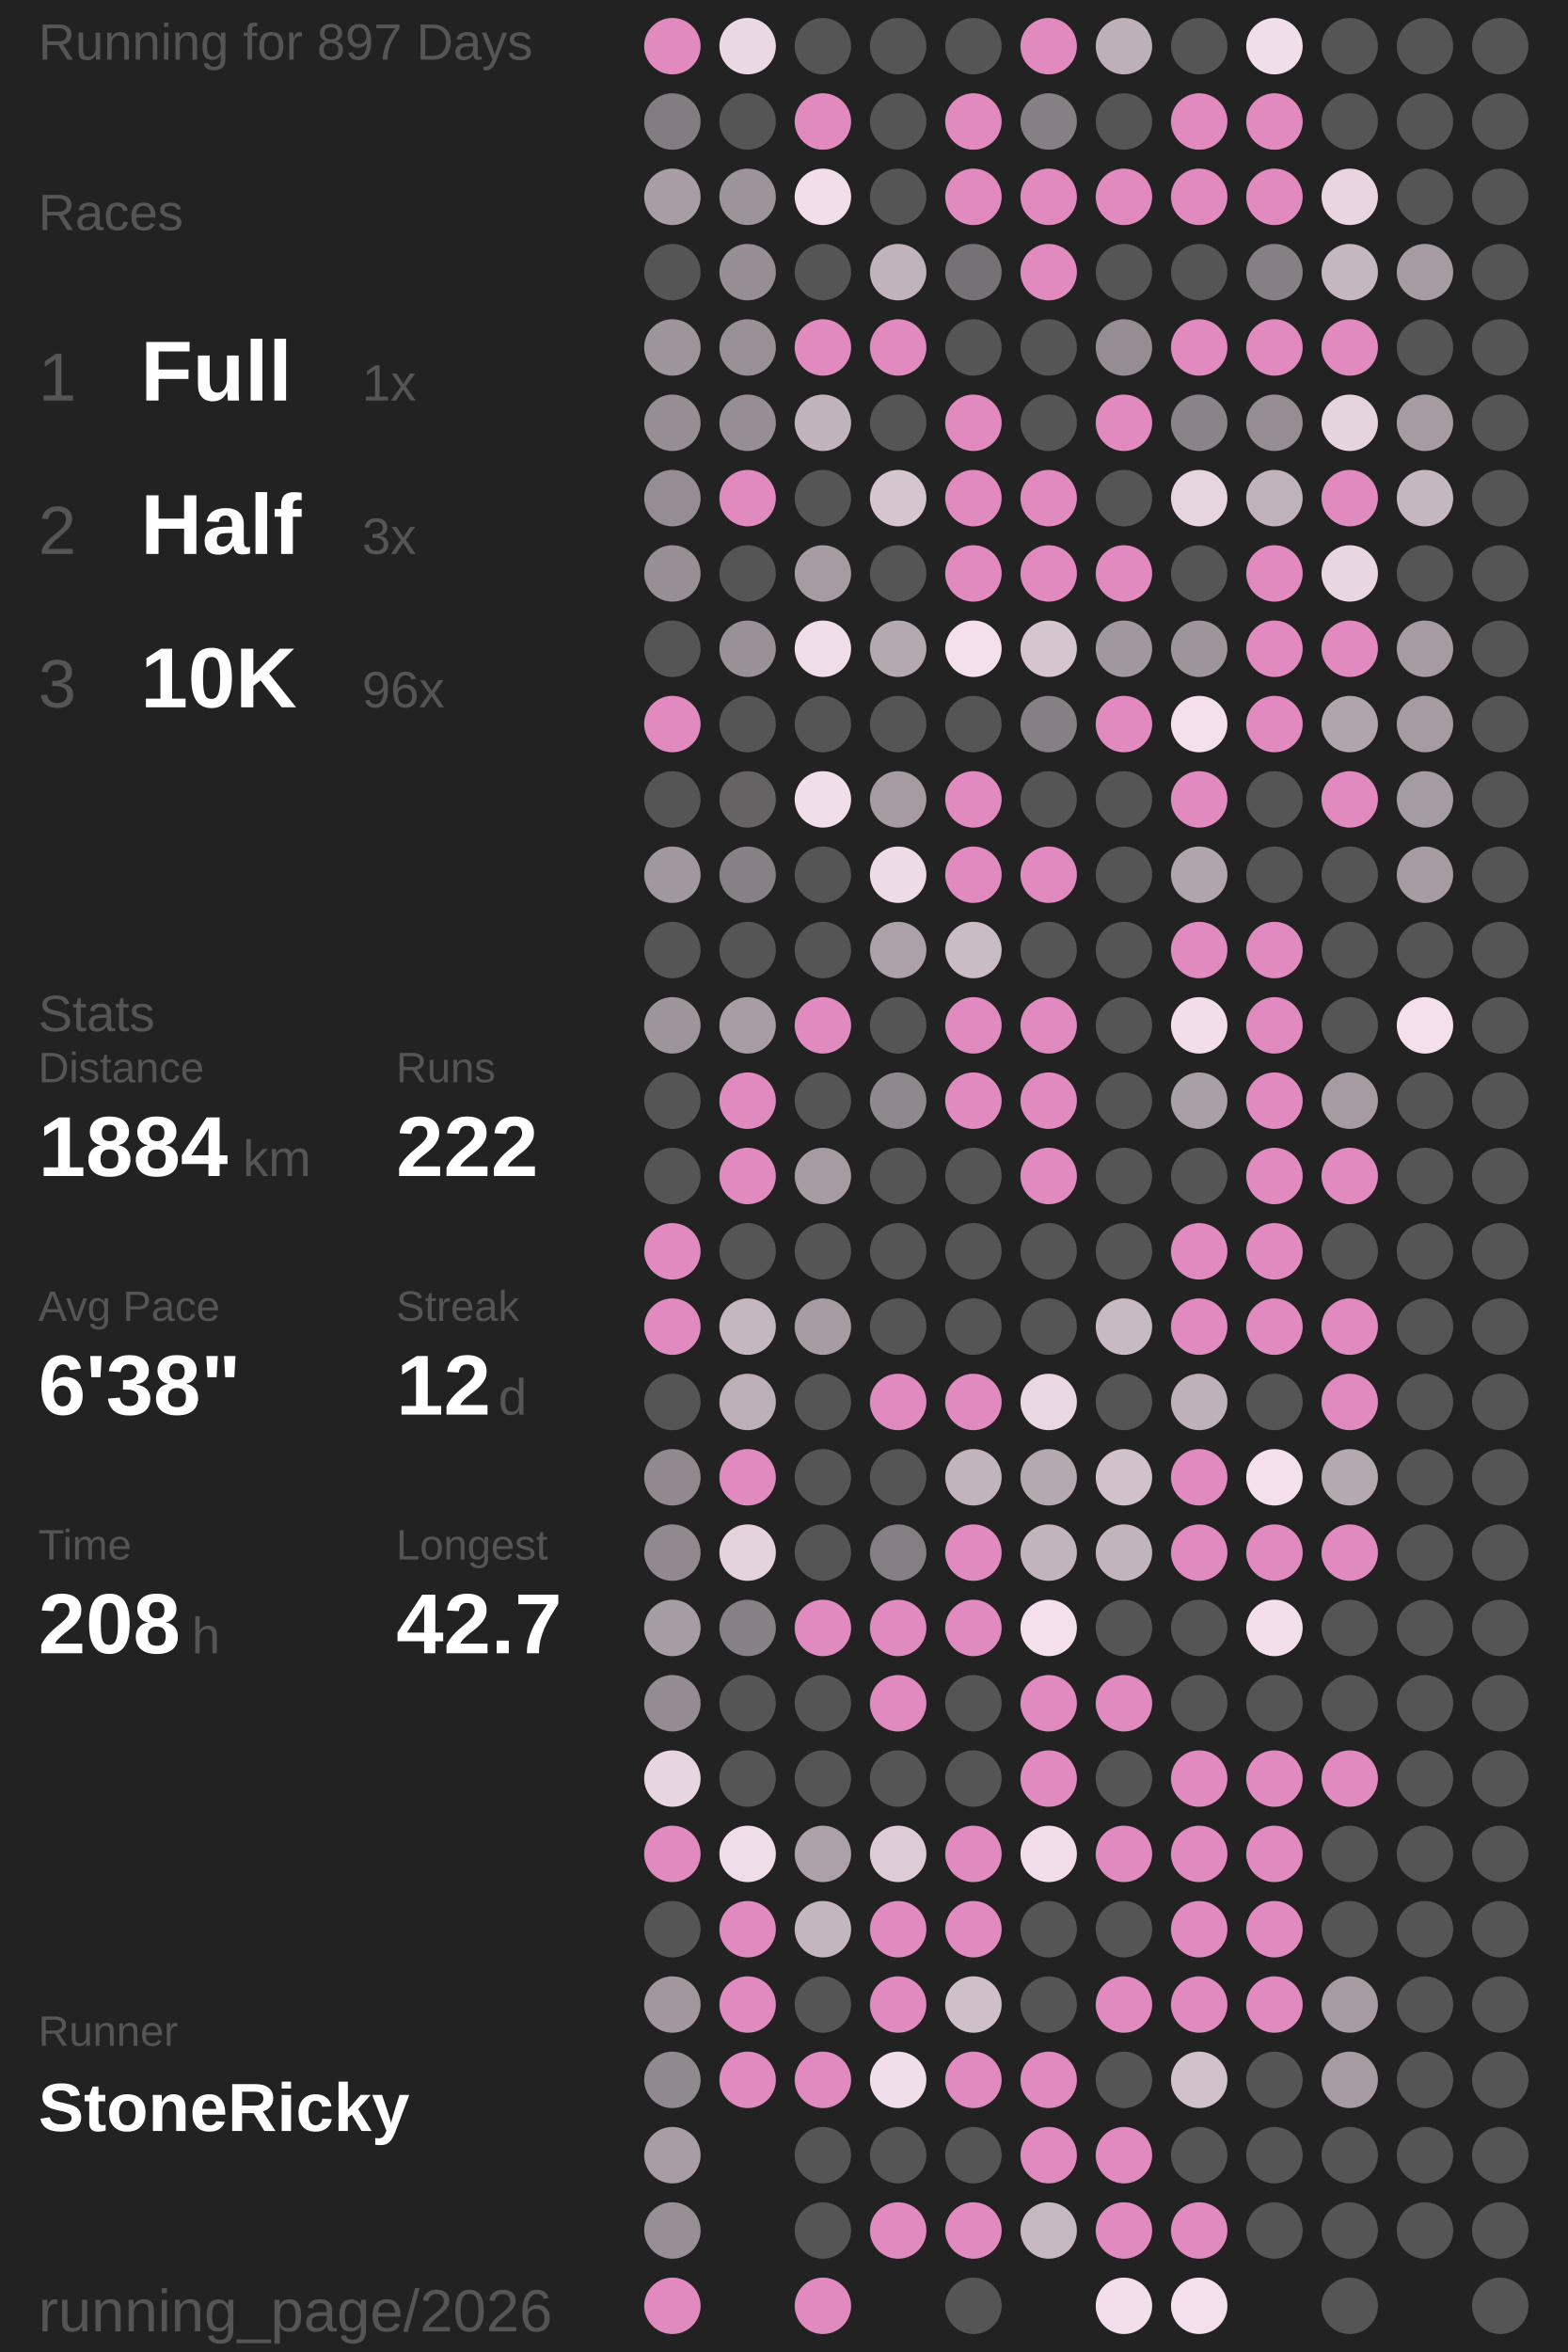
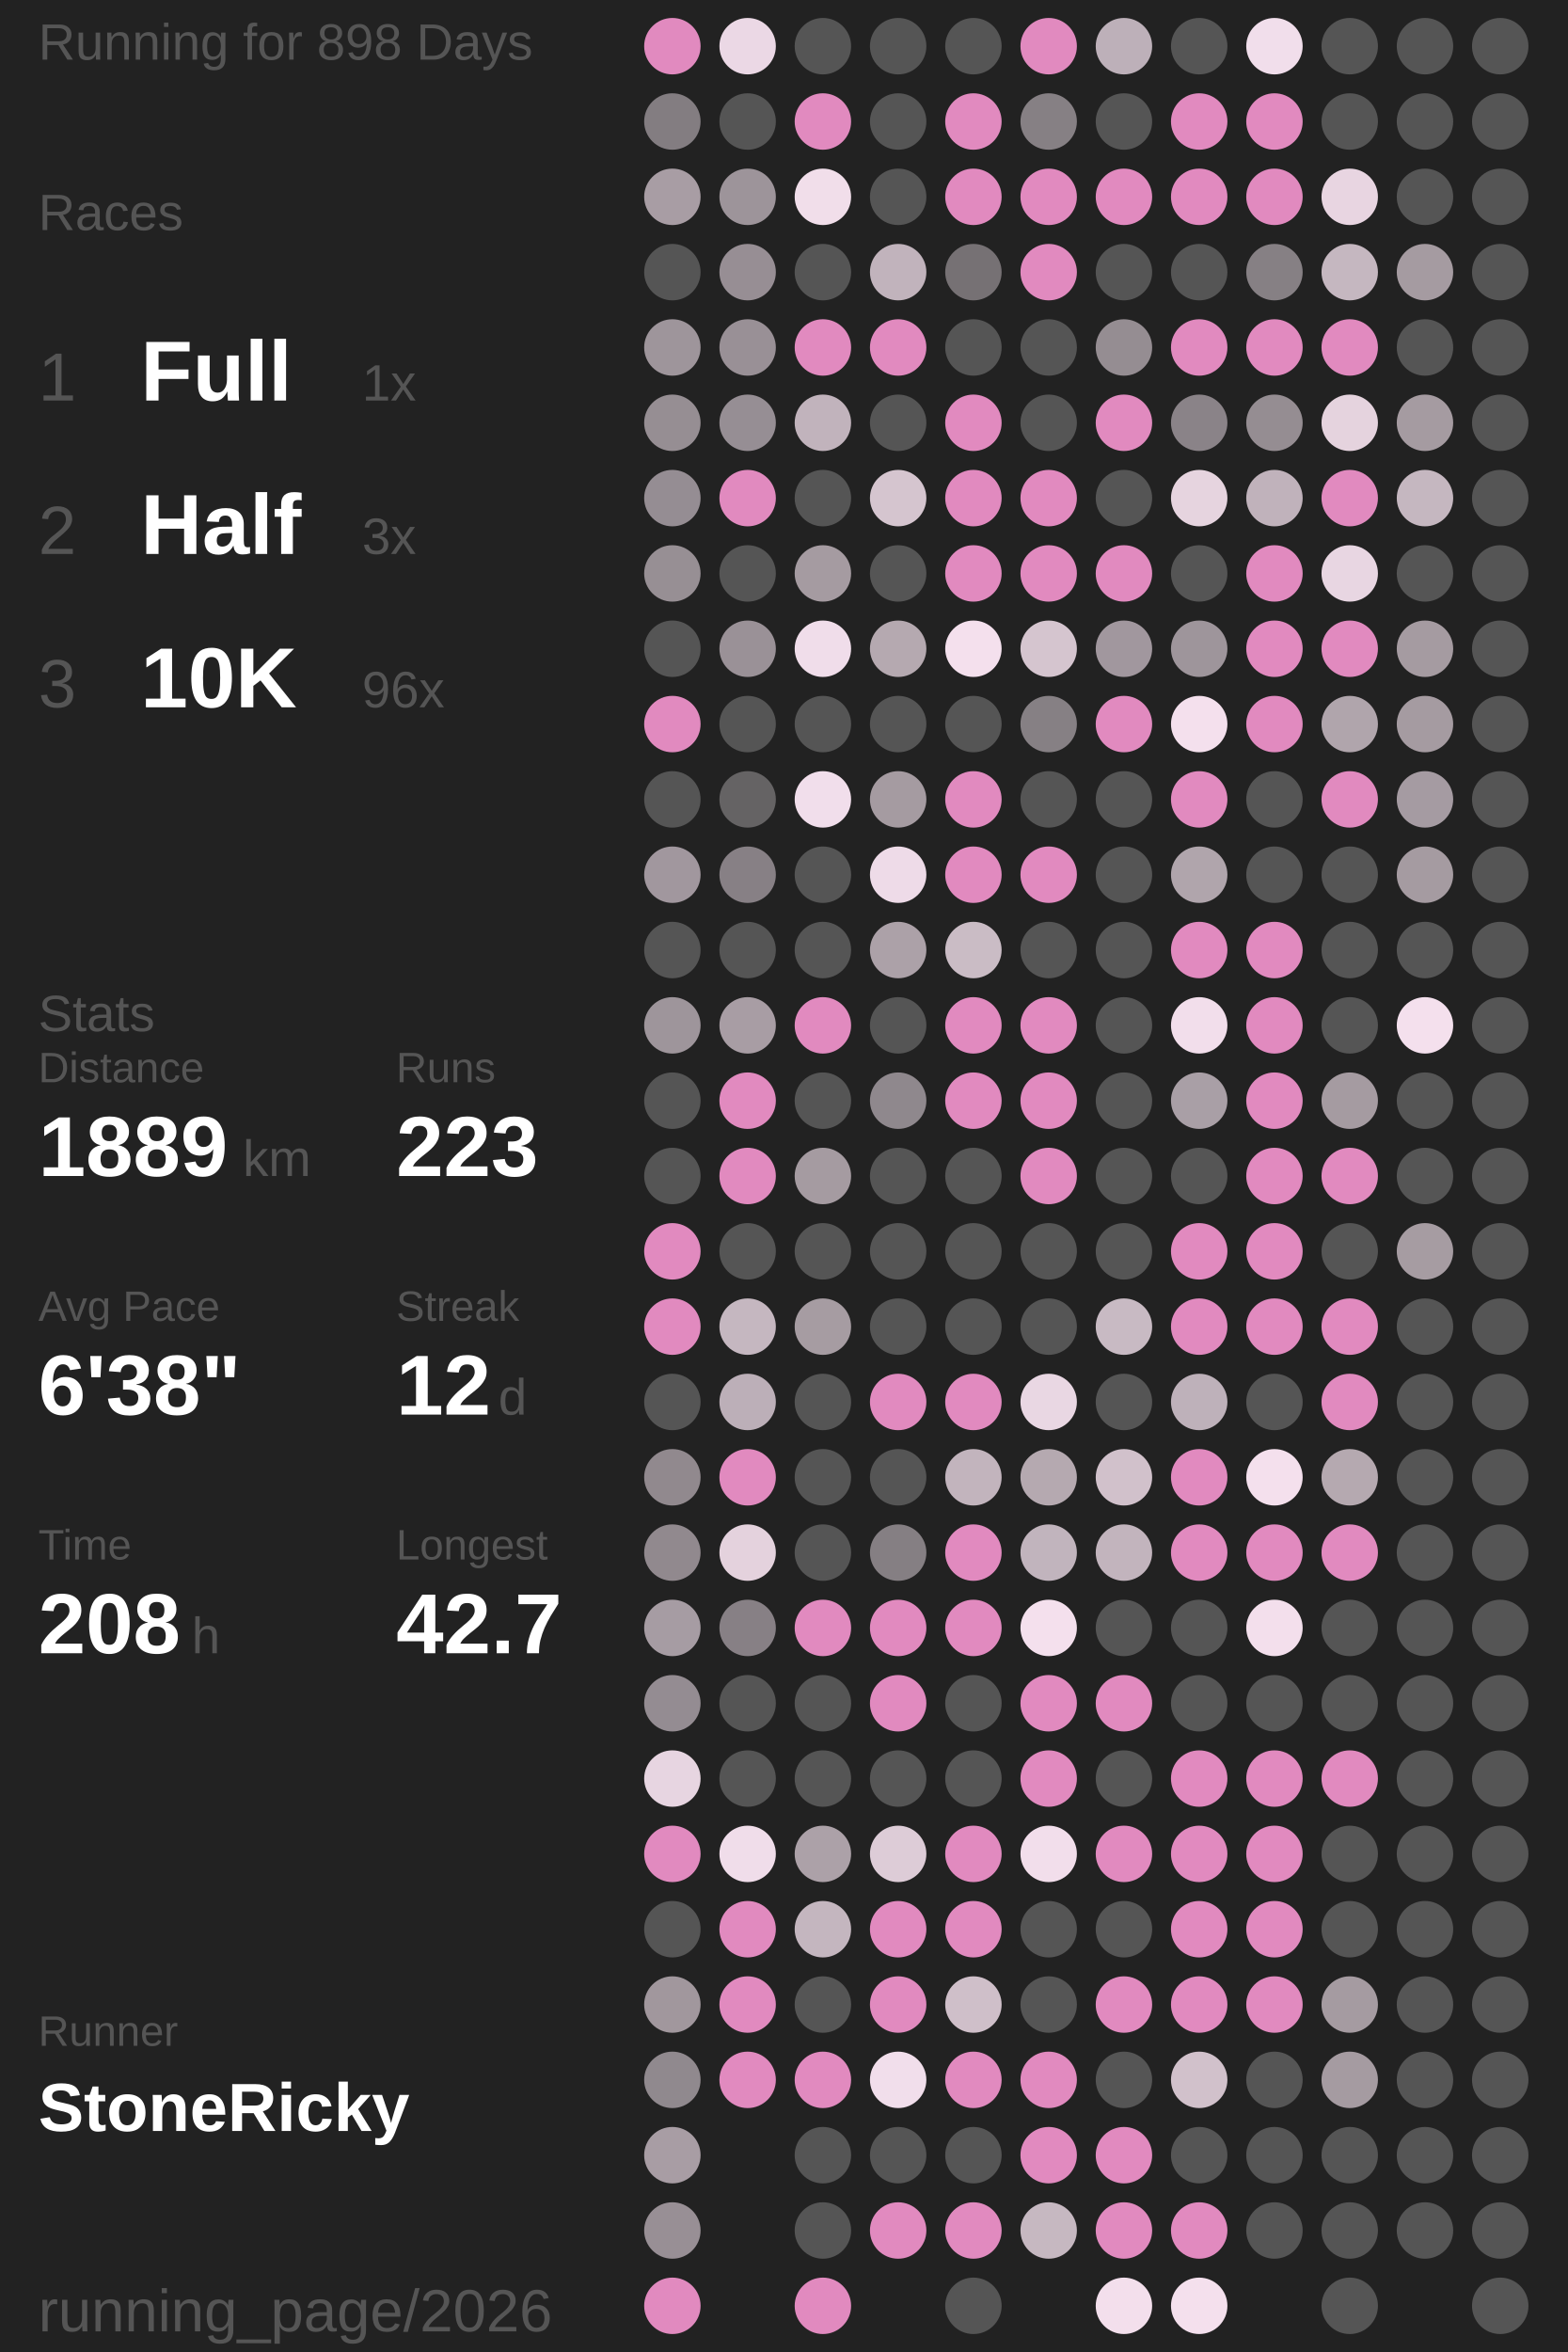
<svg xmlns="http://www.w3.org/2000/svg" baseProfile="full" height="300mm" version="1.1" viewBox="11,12,175,276" width="200mm">
  <defs />
  <rect fill="#222222" height="300" width="200" x="0" y="0" />
-   <text fill="#555555" style="font-size:6px; font-family:Arial;" x="11" y="19">Running for 897 Days</text>
+   <text fill="#555555" style="font-size:6px; font-family:Arial;" x="11" y="19">Running for 898 Days</text>
  <text fill="#555555" style="font-size:6px; font-family:Arial;" x="11" y="39">Races</text>
  <text fill="#555555" style="font-size:8px; font-family:Arial;" x="11" y="59">1</text>
  <text fill="#FFFFFF" style="font-size:10px; font-family:Arial; font-weight:bold;" x="23" y="59">Full</text>
  <text fill="#555555" style="font-size:6px; font-family:Arial;" x="49" y="59">1x</text>
  <text fill="#555555" style="font-size:8px; font-family:Arial;" x="11" y="77">2</text>
  <text fill="#FFFFFF" style="font-size:10px; font-family:Arial; font-weight:bold;" x="23" y="77">Half</text>
  <text fill="#555555" style="font-size:6px; font-family:Arial;" x="49" y="77">3x</text>
  <text fill="#555555" style="font-size:8px; font-family:Arial;" x="11" y="95">3</text>
  <text fill="#FFFFFF" style="font-size:10px; font-family:Arial; font-weight:bold;" x="23" y="95">10K</text>
  <text fill="#555555" style="font-size:6px; font-family:Arial;" x="49" y="95">96x</text>
  <text fill="#555555" style="font-size:6px; font-family:Arial;" x="11" y="133">Stats</text>
  <text fill="#555555" style="font-size:5px; font-family:Arial;" x="11" y="139">Distance</text>
-   <text fill="#FFFFFF" style="font-size:10px; font-family:Arial; font-weight:bold;" x="11" y="150">1884</text>
+   <text fill="#FFFFFF" style="font-size:10px; font-family:Arial; font-weight:bold;" x="11" y="150">1889</text>
  <text fill="#555555" style="font-size:6px; font-family:Arial;" x="35" y="150">km</text>
  <text fill="#555555" style="font-size:5px; font-family:Arial;" x="53" y="139">Runs</text>
-   <text fill="#FFFFFF" style="font-size:10px; font-family:Arial; font-weight:bold;" x="53" y="150">222</text>
+   <text fill="#FFFFFF" style="font-size:10px; font-family:Arial; font-weight:bold;" x="53" y="150">223</text>
  <text fill="#555555" style="font-size:5px; font-family:Arial;" x="11" y="167">Avg Pace</text>
  <text fill="#FFFFFF" style="font-size:10px; font-family:Arial; font-weight:bold;" x="11" y="178">6'38"</text>
  <text fill="#555555" style="font-size:5px; font-family:Arial;" x="53" y="167">Streak</text>
  <text fill="#FFFFFF" style="font-size:10px; font-family:Arial; font-weight:bold;" x="53" y="178">12</text>
  <text fill="#555555" style="font-size:6px; font-family:Arial;" x="65" y="178">d</text>
  <text fill="#555555" style="font-size:5px; font-family:Arial;" x="11" y="195">Time</text>
  <text fill="#FFFFFF" style="font-size:10px; font-family:Arial; font-weight:bold;" x="11" y="206">208</text>
  <text fill="#555555" style="font-size:6px; font-family:Arial;" x="29" y="206">h</text>
  <text fill="#555555" style="font-size:5px; font-family:Arial;" x="53" y="195">Longest</text>
  <text fill="#FFFFFF" style="font-size:10px; font-family:Arial; font-weight:bold;" x="53" y="206">42.7</text>
  <text fill="#555555" style="font-size:5px; font-family:Arial;" x="11" y="252.065">Runner</text>
  <text fill="#FFFFFF" style="font-size:8px; font-family:Arial; font-weight:bold;" x="11" y="262.065">StoneRicky</text>
  <text fill="#555555" style="font-size:7px; font-family:Arial;" x="11" y="285.581">running_page/2026</text>
  <circle cx="85.417" cy="17.419" fill="#E18ABF" r="3.312" />
  <circle cx="85.417" cy="26.258" fill="#837d81" r="3.312" />
  <circle cx="85.417" cy="35.097" fill="#a89da4" r="3.312" />
  <circle cx="85.417" cy="43.935" fill="#555555" r="3.312" />
  <circle cx="85.417" cy="52.774" fill="#9e959b" r="3.312" />
  <circle cx="85.417" cy="61.613" fill="#968e93" r="3.312" />
  <circle cx="85.417" cy="70.452" fill="#958d93" r="3.312" />
  <circle cx="85.417" cy="79.29" fill="#978f94" r="3.312" />
  <circle cx="85.417" cy="88.129" fill="#555555" r="3.312" />
  <circle cx="85.417" cy="96.968" fill="#E18ABF" r="3.312" />
  <circle cx="85.417" cy="105.806" fill="#555555" r="3.312" />
  <circle cx="85.417" cy="114.645" fill="#a1979e" r="3.312" />
  <circle cx="85.417" cy="123.484" fill="#555555" r="3.312" />
  <circle cx="85.417" cy="132.323" fill="#9e959b" r="3.312" />
  <circle cx="85.417" cy="141.161" fill="#555555" r="3.312" />
  <circle cx="85.417" cy="150" fill="#555555" r="3.312" />
  <circle cx="85.417" cy="158.839" fill="#E18ABF" r="3.312" />
  <circle cx="85.417" cy="167.677" fill="#E18ABF" r="3.312" />
  <circle cx="85.417" cy="176.516" fill="#555555" r="3.312" />
  <circle cx="85.417" cy="185.355" fill="#91898e" r="3.312" />
  <circle cx="85.417" cy="194.194" fill="#91898e" r="3.312" />
  <circle cx="85.417" cy="203.032" fill="#a69ca3" r="3.312" />
  <circle cx="85.417" cy="211.871" fill="#948c92" r="3.312" />
  <circle cx="85.417" cy="220.71" fill="#e7d5e1" r="3.312" />
  <circle cx="85.417" cy="229.548" fill="#E18ABF" r="3.312" />
  <circle cx="85.417" cy="238.387" fill="#555555" r="3.312" />
  <circle cx="85.417" cy="247.226" fill="#a1979d" r="3.312" />
  <circle cx="85.417" cy="256.065" fill="#90898e" r="3.312" />
  <circle cx="85.417" cy="264.903" fill="#a89da4" r="3.312" />
  <circle cx="85.417" cy="273.742" fill="#988f95" r="3.312" />
  <circle cx="85.417" cy="282.581" fill="#E18ABF" r="3.312" />
  <circle cx="94.25" cy="17.419" fill="#ebd8e5" r="3.312" />
  <circle cx="94.25" cy="26.258" fill="#555555" r="3.312" />
  <circle cx="94.25" cy="35.097" fill="#9d949a" r="3.312" />
  <circle cx="94.25" cy="43.935" fill="#978e94" r="3.312" />
  <circle cx="94.25" cy="52.774" fill="#999096" r="3.312" />
  <circle cx="94.25" cy="61.613" fill="#968e94" r="3.312" />
  <circle cx="94.25" cy="70.452" fill="#E18ABF" r="3.312" />
  <circle cx="94.25" cy="79.29" fill="#555555" r="3.312" />
  <circle cx="94.25" cy="88.129" fill="#9a9197" r="3.312" />
  <circle cx="94.25" cy="96.968" fill="#555555" r="3.312" />
  <circle cx="94.25" cy="105.806" fill="#656364" r="3.312" />
  <circle cx="94.25" cy="114.645" fill="#878085" r="3.312" />
  <circle cx="94.25" cy="123.484" fill="#555555" r="3.312" />
  <circle cx="94.25" cy="132.323" fill="#a89da4" r="3.312" />
  <circle cx="94.25" cy="141.161" fill="#E18ABF" r="3.312" />
  <circle cx="94.25" cy="150" fill="#E18ABF" r="3.312" />
  <circle cx="94.25" cy="158.839" fill="#555555" r="3.312" />
  <circle cx="94.25" cy="167.677" fill="#c5b7c0" r="3.312" />
  <circle cx="94.25" cy="176.516" fill="#bcafb8" r="3.312" />
  <circle cx="94.25" cy="185.355" fill="#E18ABF" r="3.312" />
  <circle cx="94.25" cy="194.194" fill="#e4d2dd" r="3.312" />
  <circle cx="94.25" cy="203.032" fill="#878085" r="3.312" />
  <circle cx="94.25" cy="211.871" fill="#555555" r="3.312" />
  <circle cx="94.25" cy="220.71" fill="#555555" r="3.312" />
  <circle cx="94.25" cy="229.548" fill="#f0ddea" r="3.312" />
  <circle cx="94.25" cy="238.387" fill="#E18ABF" r="3.312" />
  <circle cx="94.25" cy="247.226" fill="#E18ABF" r="3.312" />
  <circle cx="94.25" cy="256.065" fill="#E18ABF" r="3.312" />
  <circle cx="103.083" cy="17.419" fill="#555555" r="3.312" />
  <circle cx="103.083" cy="26.258" fill="#E18ABF" r="3.312" />
  <circle cx="103.083" cy="35.097" fill="#f1deea" r="3.312" />
  <circle cx="103.083" cy="43.935" fill="#555555" r="3.312" />
  <circle cx="103.083" cy="52.774" fill="#E18ABF" r="3.312" />
  <circle cx="103.083" cy="61.613" fill="#c1b3bc" r="3.312" />
  <circle cx="103.083" cy="70.452" fill="#555555" r="3.312" />
  <circle cx="103.083" cy="79.29" fill="#a59ba1" r="3.312" />
  <circle cx="103.083" cy="88.129" fill="#f0ddea" r="3.312" />
  <circle cx="103.083" cy="96.968" fill="#555555" r="3.312" />
  <circle cx="103.083" cy="105.806" fill="#f1deeb" r="3.312" />
  <circle cx="103.083" cy="114.645" fill="#555555" r="3.312" />
  <circle cx="103.083" cy="123.484" fill="#555555" r="3.312" />
  <circle cx="103.083" cy="132.323" fill="#E18ABF" r="3.312" />
  <circle cx="103.083" cy="141.161" fill="#555555" r="3.312" />
  <circle cx="103.083" cy="150" fill="#a59ba1" r="3.312" />
  <circle cx="103.083" cy="158.839" fill="#555555" r="3.312" />
  <circle cx="103.083" cy="167.677" fill="#a69ca2" r="3.312" />
  <circle cx="103.083" cy="176.516" fill="#555555" r="3.312" />
  <circle cx="103.083" cy="185.355" fill="#555555" r="3.312" />
  <circle cx="103.083" cy="194.194" fill="#555555" r="3.312" />
  <circle cx="103.083" cy="203.032" fill="#E18ABF" r="3.312" />
  <circle cx="103.083" cy="211.871" fill="#555555" r="3.312" />
  <circle cx="103.083" cy="220.71" fill="#555555" r="3.312" />
  <circle cx="103.083" cy="229.548" fill="#aca1a8" r="3.312" />
  <circle cx="103.083" cy="238.387" fill="#c4b6bf" r="3.312" />
  <circle cx="103.083" cy="247.226" fill="#555555" r="3.312" />
  <circle cx="103.083" cy="256.065" fill="#E18ABF" r="3.312" />
  <circle cx="103.083" cy="264.903" fill="#555555" r="3.312" />
  <circle cx="103.083" cy="273.742" fill="#555555" r="3.312" />
  <circle cx="103.083" cy="282.581" fill="#E18ABF" r="3.312" />
  <circle cx="111.917" cy="17.419" fill="#555555" r="3.312" />
  <circle cx="111.917" cy="26.258" fill="#555555" r="3.312" />
  <circle cx="111.917" cy="35.097" fill="#555555" r="3.312" />
  <circle cx="111.917" cy="43.935" fill="#c1b3bc" r="3.312" />
  <circle cx="111.917" cy="52.774" fill="#E18ABF" r="3.312" />
  <circle cx="111.917" cy="61.613" fill="#555555" r="3.312" />
  <circle cx="111.917" cy="70.452" fill="#d5c5cf" r="3.312" />
  <circle cx="111.917" cy="79.29" fill="#555555" r="3.312" />
  <circle cx="111.917" cy="88.129" fill="#b5a9b0" r="3.312" />
  <circle cx="111.917" cy="96.968" fill="#555555" r="3.312" />
  <circle cx="111.917" cy="105.806" fill="#a59ba1" r="3.312" />
  <circle cx="111.917" cy="114.645" fill="#eedbe8" r="3.312" />
  <circle cx="111.917" cy="123.484" fill="#aca1a8" r="3.312" />
  <circle cx="111.917" cy="132.323" fill="#555555" r="3.312" />
  <circle cx="111.917" cy="141.161" fill="#8f888d" r="3.312" />
  <circle cx="111.917" cy="150" fill="#555555" r="3.312" />
  <circle cx="111.917" cy="158.839" fill="#555555" r="3.312" />
  <circle cx="111.917" cy="167.677" fill="#555555" r="3.312" />
  <circle cx="111.917" cy="176.516" fill="#E18ABF" r="3.312" />
  <circle cx="111.917" cy="185.355" fill="#555555" r="3.312" />
  <circle cx="111.917" cy="194.194" fill="#857f83" r="3.312" />
  <circle cx="111.917" cy="203.032" fill="#E18ABF" r="3.312" />
  <circle cx="111.917" cy="211.871" fill="#E18ABF" r="3.312" />
  <circle cx="111.917" cy="220.71" fill="#555555" r="3.312" />
  <circle cx="111.917" cy="229.548" fill="#ddccd7" r="3.312" />
  <circle cx="111.917" cy="238.387" fill="#E18ABF" r="3.312" />
  <circle cx="111.917" cy="247.226" fill="#E18ABF" r="3.312" />
  <circle cx="111.917" cy="256.065" fill="#f1deeb" r="3.312" />
  <circle cx="111.917" cy="264.903" fill="#555555" r="3.312" />
  <circle cx="111.917" cy="273.742" fill="#E18ABF" r="3.312" />
  <circle cx="120.75" cy="17.419" fill="#555555" r="3.312" />
  <circle cx="120.75" cy="26.258" fill="#E18ABF" r="3.312" />
  <circle cx="120.75" cy="35.097" fill="#E18ABF" r="3.312" />
  <circle cx="120.75" cy="43.935" fill="#767174" r="3.312" />
  <circle cx="120.75" cy="52.774" fill="#555555" r="3.312" />
  <circle cx="120.75" cy="61.613" fill="#E18ABF" r="3.312" />
  <circle cx="120.75" cy="70.452" fill="#E18ABF" r="3.312" />
  <circle cx="120.75" cy="79.29" fill="#E18ABF" r="3.312" />
  <circle cx="120.75" cy="88.129" fill="#f4e0ed" r="3.312" />
  <circle cx="120.75" cy="96.968" fill="#555555" r="3.312" />
  <circle cx="120.75" cy="105.806" fill="#E18ABF" r="3.312" />
  <circle cx="120.75" cy="114.645" fill="#E18ABF" r="3.312" />
  <circle cx="120.75" cy="123.484" fill="#cabcc5" r="3.312" />
  <circle cx="120.75" cy="132.323" fill="#E18ABF" r="3.312" />
  <circle cx="120.75" cy="141.161" fill="#E18ABF" r="3.312" />
  <circle cx="120.75" cy="150" fill="#555555" r="3.312" />
  <circle cx="120.75" cy="158.839" fill="#555555" r="3.312" />
  <circle cx="120.75" cy="167.677" fill="#555555" r="3.312" />
  <circle cx="120.75" cy="176.516" fill="#E18ABF" r="3.312" />
  <circle cx="120.75" cy="185.355" fill="#c2b4bd" r="3.312" />
  <circle cx="120.75" cy="194.194" fill="#E18ABF" r="3.312" />
  <circle cx="120.75" cy="203.032" fill="#E18ABF" r="3.312" />
  <circle cx="120.75" cy="211.871" fill="#555555" r="3.312" />
  <circle cx="120.75" cy="220.71" fill="#555555" r="3.312" />
  <circle cx="120.75" cy="229.548" fill="#E18ABF" r="3.312" />
  <circle cx="120.75" cy="238.387" fill="#E18ABF" r="3.312" />
  <circle cx="120.75" cy="247.226" fill="#cfbfc9" r="3.312" />
  <circle cx="120.75" cy="256.065" fill="#E18ABF" r="3.312" />
  <circle cx="120.75" cy="264.903" fill="#555555" r="3.312" />
  <circle cx="120.75" cy="273.742" fill="#E18ABF" r="3.312" />
  <circle cx="120.75" cy="282.581" fill="#555555" r="3.312" />
  <circle cx="129.583" cy="17.419" fill="#E18ABF" r="3.312" />
  <circle cx="129.583" cy="26.258" fill="#868084" r="3.312" />
  <circle cx="129.583" cy="35.097" fill="#E18ABF" r="3.312" />
  <circle cx="129.583" cy="43.935" fill="#E18ABF" r="3.312" />
  <circle cx="129.583" cy="52.774" fill="#555555" r="3.312" />
  <circle cx="129.583" cy="61.613" fill="#555555" r="3.312" />
  <circle cx="129.583" cy="70.452" fill="#E18ABF" r="3.312" />
  <circle cx="129.583" cy="79.29" fill="#E18ABF" r="3.312" />
  <circle cx="129.583" cy="88.129" fill="#d5c5cf" r="3.312" />
  <circle cx="129.583" cy="96.968" fill="#868084" r="3.312" />
  <circle cx="129.583" cy="105.806" fill="#555555" r="3.312" />
  <circle cx="129.583" cy="114.645" fill="#E18ABF" r="3.312" />
  <circle cx="129.583" cy="123.484" fill="#555555" r="3.312" />
  <circle cx="129.583" cy="132.323" fill="#E18ABF" r="3.312" />
  <circle cx="129.583" cy="141.161" fill="#E18ABF" r="3.312" />
  <circle cx="129.583" cy="150" fill="#E18ABF" r="3.312" />
  <circle cx="129.583" cy="158.839" fill="#555555" r="3.312" />
  <circle cx="129.583" cy="167.677" fill="#555555" r="3.312" />
  <circle cx="129.583" cy="176.516" fill="#e9d7e3" r="3.312" />
  <circle cx="129.583" cy="185.355" fill="#b5a9b0" r="3.312" />
  <circle cx="129.583" cy="194.194" fill="#c1b4bd" r="3.312" />
  <circle cx="129.583" cy="203.032" fill="#f4e0ed" r="3.312" />
  <circle cx="129.583" cy="211.871" fill="#E18ABF" r="3.312" />
  <circle cx="129.583" cy="220.71" fill="#E18ABF" r="3.312" />
  <circle cx="129.583" cy="229.548" fill="#f2deeb" r="3.312" />
  <circle cx="129.583" cy="238.387" fill="#555555" r="3.312" />
  <circle cx="129.583" cy="247.226" fill="#555555" r="3.312" />
  <circle cx="129.583" cy="256.065" fill="#E18ABF" r="3.312" />
  <circle cx="129.583" cy="264.903" fill="#E18ABF" r="3.312" />
  <circle cx="129.583" cy="273.742" fill="#c6b8c1" r="3.312" />
  <circle cx="138.417" cy="17.419" fill="#bdb0b9" r="3.312" />
  <circle cx="138.417" cy="26.258" fill="#555555" r="3.312" />
  <circle cx="138.417" cy="35.097" fill="#E18ABF" r="3.312" />
  <circle cx="138.417" cy="43.935" fill="#555555" r="3.312" />
  <circle cx="138.417" cy="52.774" fill="#958d92" r="3.312" />
  <circle cx="138.417" cy="61.613" fill="#E18ABF" r="3.312" />
  <circle cx="138.417" cy="70.452" fill="#555555" r="3.312" />
  <circle cx="138.417" cy="79.29" fill="#E18ABF" r="3.312" />
  <circle cx="138.417" cy="88.129" fill="#a1979e" r="3.312" />
  <circle cx="138.417" cy="96.968" fill="#E18ABF" r="3.312" />
  <circle cx="138.417" cy="105.806" fill="#555555" r="3.312" />
  <circle cx="138.417" cy="114.645" fill="#555555" r="3.312" />
  <circle cx="138.417" cy="123.484" fill="#555555" r="3.312" />
  <circle cx="138.417" cy="132.323" fill="#555555" r="3.312" />
  <circle cx="138.417" cy="141.161" fill="#555555" r="3.312" />
  <circle cx="138.417" cy="150" fill="#555555" r="3.312" />
  <circle cx="138.417" cy="158.839" fill="#555555" r="3.312" />
  <circle cx="138.417" cy="167.677" fill="#c8bac3" r="3.312" />
  <circle cx="138.417" cy="176.516" fill="#555555" r="3.312" />
  <circle cx="138.417" cy="185.355" fill="#d1c1cb" r="3.312" />
  <circle cx="138.417" cy="194.194" fill="#c2b4bd" r="3.312" />
  <circle cx="138.417" cy="203.032" fill="#555555" r="3.312" />
  <circle cx="138.417" cy="211.871" fill="#E18ABF" r="3.312" />
  <circle cx="138.417" cy="220.71" fill="#555555" r="3.312" />
  <circle cx="138.417" cy="229.548" fill="#E18ABF" r="3.312" />
  <circle cx="138.417" cy="238.387" fill="#555555" r="3.312" />
  <circle cx="138.417" cy="247.226" fill="#E18ABF" r="3.312" />
  <circle cx="138.417" cy="256.065" fill="#555555" r="3.312" />
  <circle cx="138.417" cy="264.903" fill="#E18ABF" r="3.312" />
  <circle cx="138.417" cy="273.742" fill="#E18ABF" r="3.312" />
  <circle cx="138.417" cy="282.581" fill="#f3dfec" r="3.312" />
  <circle cx="147.25" cy="17.419" fill="#555555" r="3.312" />
  <circle cx="147.25" cy="26.258" fill="#E18ABF" r="3.312" />
  <circle cx="147.25" cy="35.097" fill="#E18ABF" r="3.312" />
  <circle cx="147.25" cy="43.935" fill="#555555" r="3.312" />
  <circle cx="147.25" cy="52.774" fill="#E18ABF" r="3.312" />
  <circle cx="147.25" cy="61.613" fill="#8a8388" r="3.312" />
  <circle cx="147.25" cy="70.452" fill="#e6d4df" r="3.312" />
  <circle cx="147.25" cy="79.29" fill="#555555" r="3.312" />
  <circle cx="147.25" cy="88.129" fill="#9e959b" r="3.312" />
  <circle cx="147.25" cy="96.968" fill="#f4e0ed" r="3.312" />
  <circle cx="147.25" cy="105.806" fill="#E18ABF" r="3.312" />
  <circle cx="147.25" cy="114.645" fill="#b0a5ac" r="3.312" />
  <circle cx="147.25" cy="123.484" fill="#E18ABF" r="3.312" />
  <circle cx="147.25" cy="132.323" fill="#f2deeb" r="3.312" />
  <circle cx="147.25" cy="141.161" fill="#a99fa6" r="3.312" />
  <circle cx="147.25" cy="150" fill="#555555" r="3.312" />
  <circle cx="147.25" cy="158.839" fill="#E18ABF" r="3.312" />
  <circle cx="147.25" cy="167.677" fill="#E18ABF" r="3.312" />
  <circle cx="147.25" cy="176.516" fill="#beb1ba" r="3.312" />
  <circle cx="147.25" cy="185.355" fill="#E18ABF" r="3.312" />
  <circle cx="147.25" cy="194.194" fill="#E18ABF" r="3.312" />
  <circle cx="147.25" cy="203.032" fill="#555555" r="3.312" />
  <circle cx="147.25" cy="211.871" fill="#555555" r="3.312" />
  <circle cx="147.25" cy="220.71" fill="#E18ABF" r="3.312" />
  <circle cx="147.25" cy="229.548" fill="#E18ABF" r="3.312" />
  <circle cx="147.25" cy="238.387" fill="#E18ABF" r="3.312" />
  <circle cx="147.25" cy="247.226" fill="#E18ABF" r="3.312" />
  <circle cx="147.25" cy="256.065" fill="#d1c1cb" r="3.312" />
  <circle cx="147.25" cy="264.903" fill="#555555" r="3.312" />
  <circle cx="147.25" cy="273.742" fill="#E18ABF" r="3.312" />
  <circle cx="147.25" cy="282.581" fill="#f4e0ed" r="3.312" />
  <circle cx="156.083" cy="17.419" fill="#f1deeb" r="3.312" />
  <circle cx="156.083" cy="26.258" fill="#E18ABF" r="3.312" />
  <circle cx="156.083" cy="35.097" fill="#E18ABF" r="3.312" />
  <circle cx="156.083" cy="43.935" fill="#868084" r="3.312" />
  <circle cx="156.083" cy="52.774" fill="#E18ABF" r="3.312" />
  <circle cx="156.083" cy="61.613" fill="#958d92" r="3.312" />
  <circle cx="156.083" cy="70.452" fill="#c0b2bb" r="3.312" />
  <circle cx="156.083" cy="79.29" fill="#E18ABF" r="3.312" />
  <circle cx="156.083" cy="88.129" fill="#E18ABF" r="3.312" />
  <circle cx="156.083" cy="96.968" fill="#E18ABF" r="3.312" />
  <circle cx="156.083" cy="105.806" fill="#555555" r="3.312" />
  <circle cx="156.083" cy="114.645" fill="#555555" r="3.312" />
  <circle cx="156.083" cy="123.484" fill="#E18ABF" r="3.312" />
  <circle cx="156.083" cy="132.323" fill="#E18ABF" r="3.312" />
  <circle cx="156.083" cy="141.161" fill="#E18ABF" r="3.312" />
  <circle cx="156.083" cy="150" fill="#E18ABF" r="3.312" />
  <circle cx="156.083" cy="158.839" fill="#E18ABF" r="3.312" />
  <circle cx="156.083" cy="167.677" fill="#E18ABF" r="3.312" />
  <circle cx="156.083" cy="176.516" fill="#555555" r="3.312" />
  <circle cx="156.083" cy="185.355" fill="#f4e0ed" r="3.312" />
  <circle cx="156.083" cy="194.194" fill="#E18ABF" r="3.312" />
  <circle cx="156.083" cy="203.032" fill="#f3dfec" r="3.312" />
  <circle cx="156.083" cy="211.871" fill="#555555" r="3.312" />
  <circle cx="156.083" cy="220.71" fill="#E18ABF" r="3.312" />
  <circle cx="156.083" cy="229.548" fill="#E18ABF" r="3.312" />
  <circle cx="156.083" cy="238.387" fill="#E18ABF" r="3.312" />
  <circle cx="156.083" cy="247.226" fill="#E18ABF" r="3.312" />
  <circle cx="156.083" cy="256.065" fill="#555555" r="3.312" />
  <circle cx="156.083" cy="264.903" fill="#555555" r="3.312" />
  <circle cx="156.083" cy="273.742" fill="#555555" r="3.312" />
  <circle cx="164.917" cy="17.419" fill="#555555" r="3.312" />
  <circle cx="164.917" cy="26.258" fill="#555555" r="3.312" />
  <circle cx="164.917" cy="35.097" fill="#e8d5e1" r="3.312" />
  <circle cx="164.917" cy="43.935" fill="#c5b7c0" r="3.312" />
  <circle cx="164.917" cy="52.774" fill="#E18ABF" r="3.312" />
  <circle cx="164.917" cy="61.613" fill="#e5d3de" r="3.312" />
  <circle cx="164.917" cy="70.452" fill="#E18ABF" r="3.312" />
  <circle cx="164.917" cy="79.29" fill="#e8d6e2" r="3.312" />
  <circle cx="164.917" cy="88.129" fill="#E18ABF" r="3.312" />
  <circle cx="164.917" cy="96.968" fill="#b0a5ac" r="3.312" />
  <circle cx="164.917" cy="105.806" fill="#E18ABF" r="3.312" />
  <circle cx="164.917" cy="114.645" fill="#555555" r="3.312" />
  <circle cx="164.917" cy="123.484" fill="#555555" r="3.312" />
  <circle cx="164.917" cy="132.323" fill="#555555" r="3.312" />
  <circle cx="164.917" cy="141.161" fill="#a59ba1" r="3.312" />
  <circle cx="164.917" cy="150" fill="#E18ABF" r="3.312" />
  <circle cx="164.917" cy="158.839" fill="#555555" r="3.312" />
  <circle cx="164.917" cy="167.677" fill="#E18ABF" r="3.312" />
  <circle cx="164.917" cy="176.516" fill="#E18ABF" r="3.312" />
  <circle cx="164.917" cy="185.355" fill="#b5a9b0" r="3.312" />
  <circle cx="164.917" cy="194.194" fill="#E18ABF" r="3.312" />
  <circle cx="164.917" cy="203.032" fill="#555555" r="3.312" />
  <circle cx="164.917" cy="211.871" fill="#555555" r="3.312" />
  <circle cx="164.917" cy="220.71" fill="#E18ABF" r="3.312" />
  <circle cx="164.917" cy="229.548" fill="#555555" r="3.312" />
  <circle cx="164.917" cy="238.387" fill="#555555" r="3.312" />
  <circle cx="164.917" cy="247.226" fill="#a59ba1" r="3.312" />
  <circle cx="164.917" cy="256.065" fill="#a59ba1" r="3.312" />
  <circle cx="164.917" cy="264.903" fill="#555555" r="3.312" />
  <circle cx="164.917" cy="273.742" fill="#555555" r="3.312" />
  <circle cx="164.917" cy="282.581" fill="#555555" r="3.312" />
  <circle cx="173.75" cy="17.419" fill="#555555" r="3.312" />
  <circle cx="173.75" cy="26.258" fill="#555555" r="3.312" />
  <circle cx="173.75" cy="35.097" fill="#555555" r="3.312" />
  <circle cx="173.75" cy="43.935" fill="#a59ba1" r="3.312" />
  <circle cx="173.75" cy="52.774" fill="#555555" r="3.312" />
  <circle cx="173.75" cy="61.613" fill="#a59ba1" r="3.312" />
  <circle cx="173.75" cy="70.452" fill="#c5b7c0" r="3.312" />
  <circle cx="173.75" cy="79.29" fill="#555555" r="3.312" />
  <circle cx="173.75" cy="88.129" fill="#a59ba1" r="3.312" />
  <circle cx="173.75" cy="96.968" fill="#a59ba1" r="3.312" />
  <circle cx="173.75" cy="105.806" fill="#a59ba2" r="3.312" />
  <circle cx="173.75" cy="114.645" fill="#a59ba1" r="3.312" />
  <circle cx="173.75" cy="123.484" fill="#555555" r="3.312" />
  <circle cx="173.75" cy="132.323" fill="#f4e0ed" r="3.312" />
  <circle cx="173.75" cy="141.161" fill="#555555" r="3.312" />
  <circle cx="173.75" cy="150" fill="#555555" r="3.312" />
-   <circle cx="173.75" cy="158.839" fill="#555555" r="3.312" />
+   <circle cx="173.75" cy="158.839" fill="#a69ca2" r="3.312" />
  <circle cx="173.75" cy="167.677" fill="#555555" r="3.312" />
  <circle cx="173.75" cy="176.516" fill="#555555" r="3.312" />
  <circle cx="173.75" cy="185.355" fill="#555555" r="3.312" />
  <circle cx="173.75" cy="194.194" fill="#555555" r="3.312" />
  <circle cx="173.75" cy="203.032" fill="#555555" r="3.312" />
  <circle cx="173.75" cy="211.871" fill="#555555" r="3.312" />
  <circle cx="173.75" cy="220.71" fill="#555555" r="3.312" />
  <circle cx="173.75" cy="229.548" fill="#555555" r="3.312" />
  <circle cx="173.75" cy="238.387" fill="#555555" r="3.312" />
  <circle cx="173.75" cy="247.226" fill="#555555" r="3.312" />
  <circle cx="173.75" cy="256.065" fill="#555555" r="3.312" />
  <circle cx="173.75" cy="264.903" fill="#555555" r="3.312" />
  <circle cx="173.75" cy="273.742" fill="#555555" r="3.312" />
  <circle cx="182.583" cy="17.419" fill="#555555" r="3.312" />
  <circle cx="182.583" cy="26.258" fill="#555555" r="3.312" />
  <circle cx="182.583" cy="35.097" fill="#555555" r="3.312" />
  <circle cx="182.583" cy="43.935" fill="#555555" r="3.312" />
  <circle cx="182.583" cy="52.774" fill="#555555" r="3.312" />
  <circle cx="182.583" cy="61.613" fill="#555555" r="3.312" />
  <circle cx="182.583" cy="70.452" fill="#555555" r="3.312" />
  <circle cx="182.583" cy="79.29" fill="#555555" r="3.312" />
  <circle cx="182.583" cy="88.129" fill="#555555" r="3.312" />
  <circle cx="182.583" cy="96.968" fill="#555555" r="3.312" />
  <circle cx="182.583" cy="105.806" fill="#555555" r="3.312" />
  <circle cx="182.583" cy="114.645" fill="#555555" r="3.312" />
  <circle cx="182.583" cy="123.484" fill="#555555" r="3.312" />
  <circle cx="182.583" cy="132.323" fill="#555555" r="3.312" />
  <circle cx="182.583" cy="141.161" fill="#555555" r="3.312" />
  <circle cx="182.583" cy="150" fill="#555555" r="3.312" />
  <circle cx="182.583" cy="158.839" fill="#555555" r="3.312" />
  <circle cx="182.583" cy="167.677" fill="#555555" r="3.312" />
  <circle cx="182.583" cy="176.516" fill="#555555" r="3.312" />
  <circle cx="182.583" cy="185.355" fill="#555555" r="3.312" />
  <circle cx="182.583" cy="194.194" fill="#555555" r="3.312" />
  <circle cx="182.583" cy="203.032" fill="#555555" r="3.312" />
  <circle cx="182.583" cy="211.871" fill="#555555" r="3.312" />
  <circle cx="182.583" cy="220.71" fill="#555555" r="3.312" />
  <circle cx="182.583" cy="229.548" fill="#555555" r="3.312" />
  <circle cx="182.583" cy="238.387" fill="#555555" r="3.312" />
  <circle cx="182.583" cy="247.226" fill="#555555" r="3.312" />
  <circle cx="182.583" cy="256.065" fill="#555555" r="3.312" />
  <circle cx="182.583" cy="264.903" fill="#555555" r="3.312" />
  <circle cx="182.583" cy="273.742" fill="#555555" r="3.312" />
  <circle cx="182.583" cy="282.581" fill="#555555" r="3.312" />
</svg>
